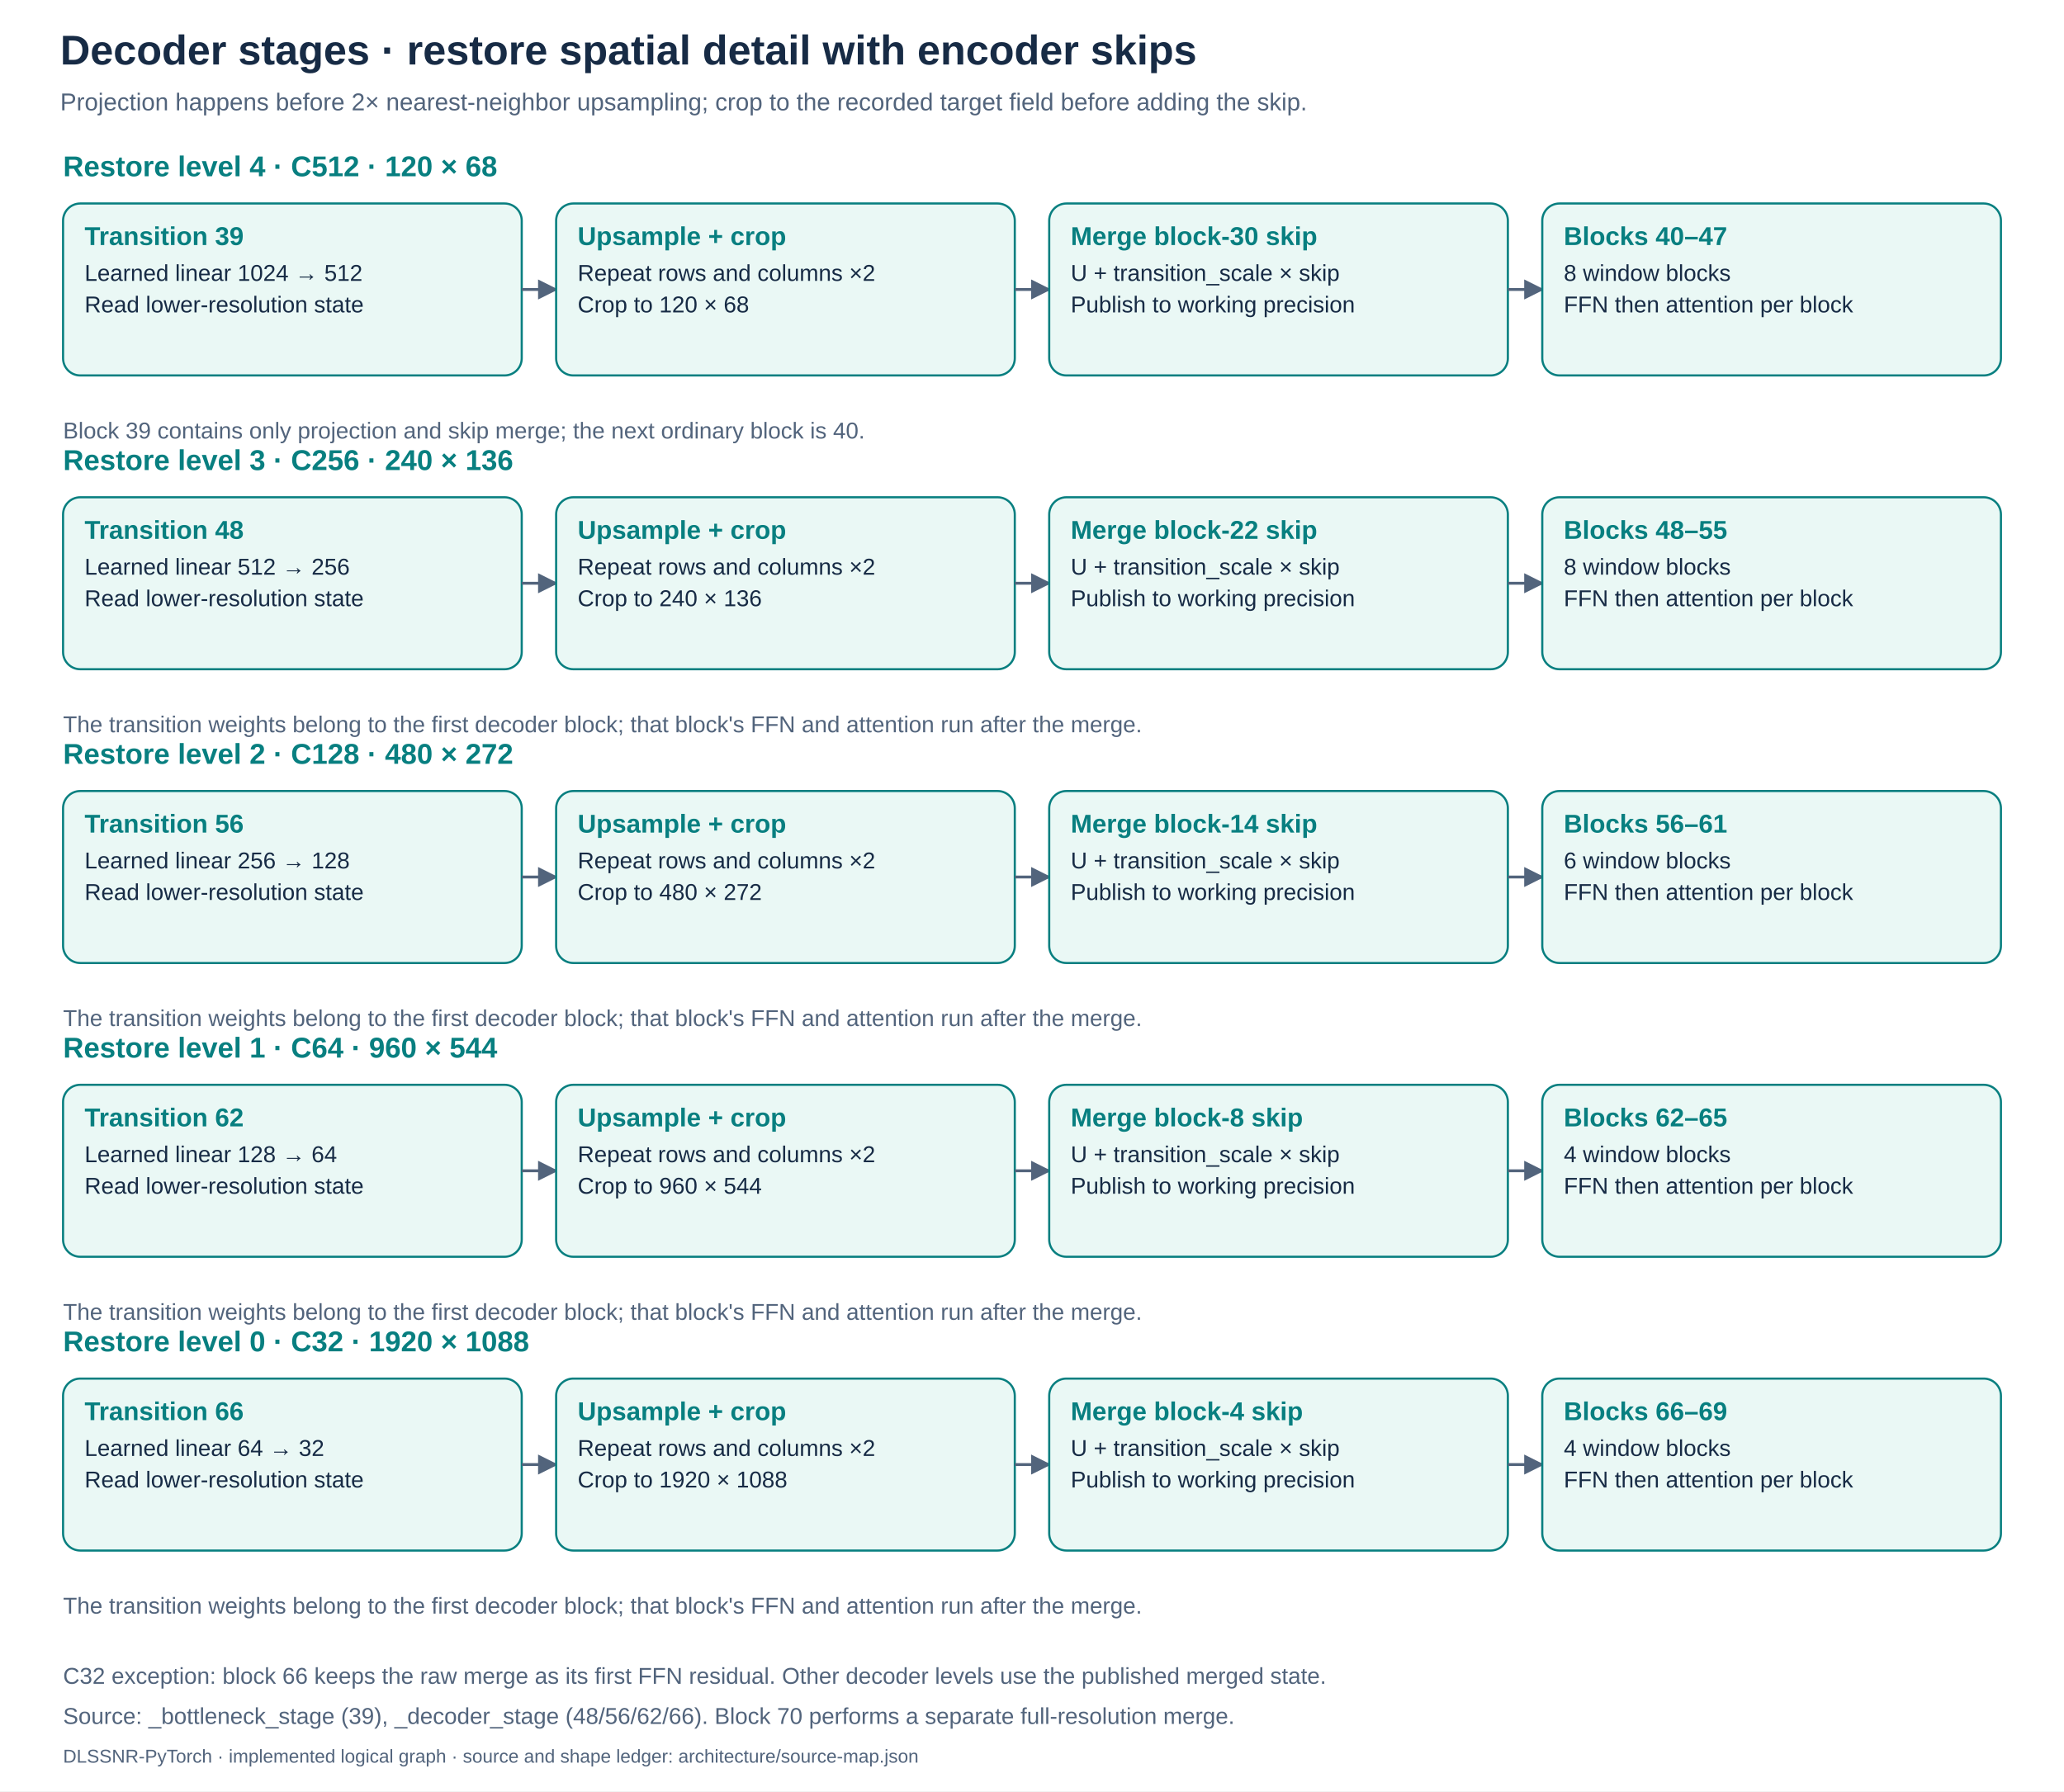
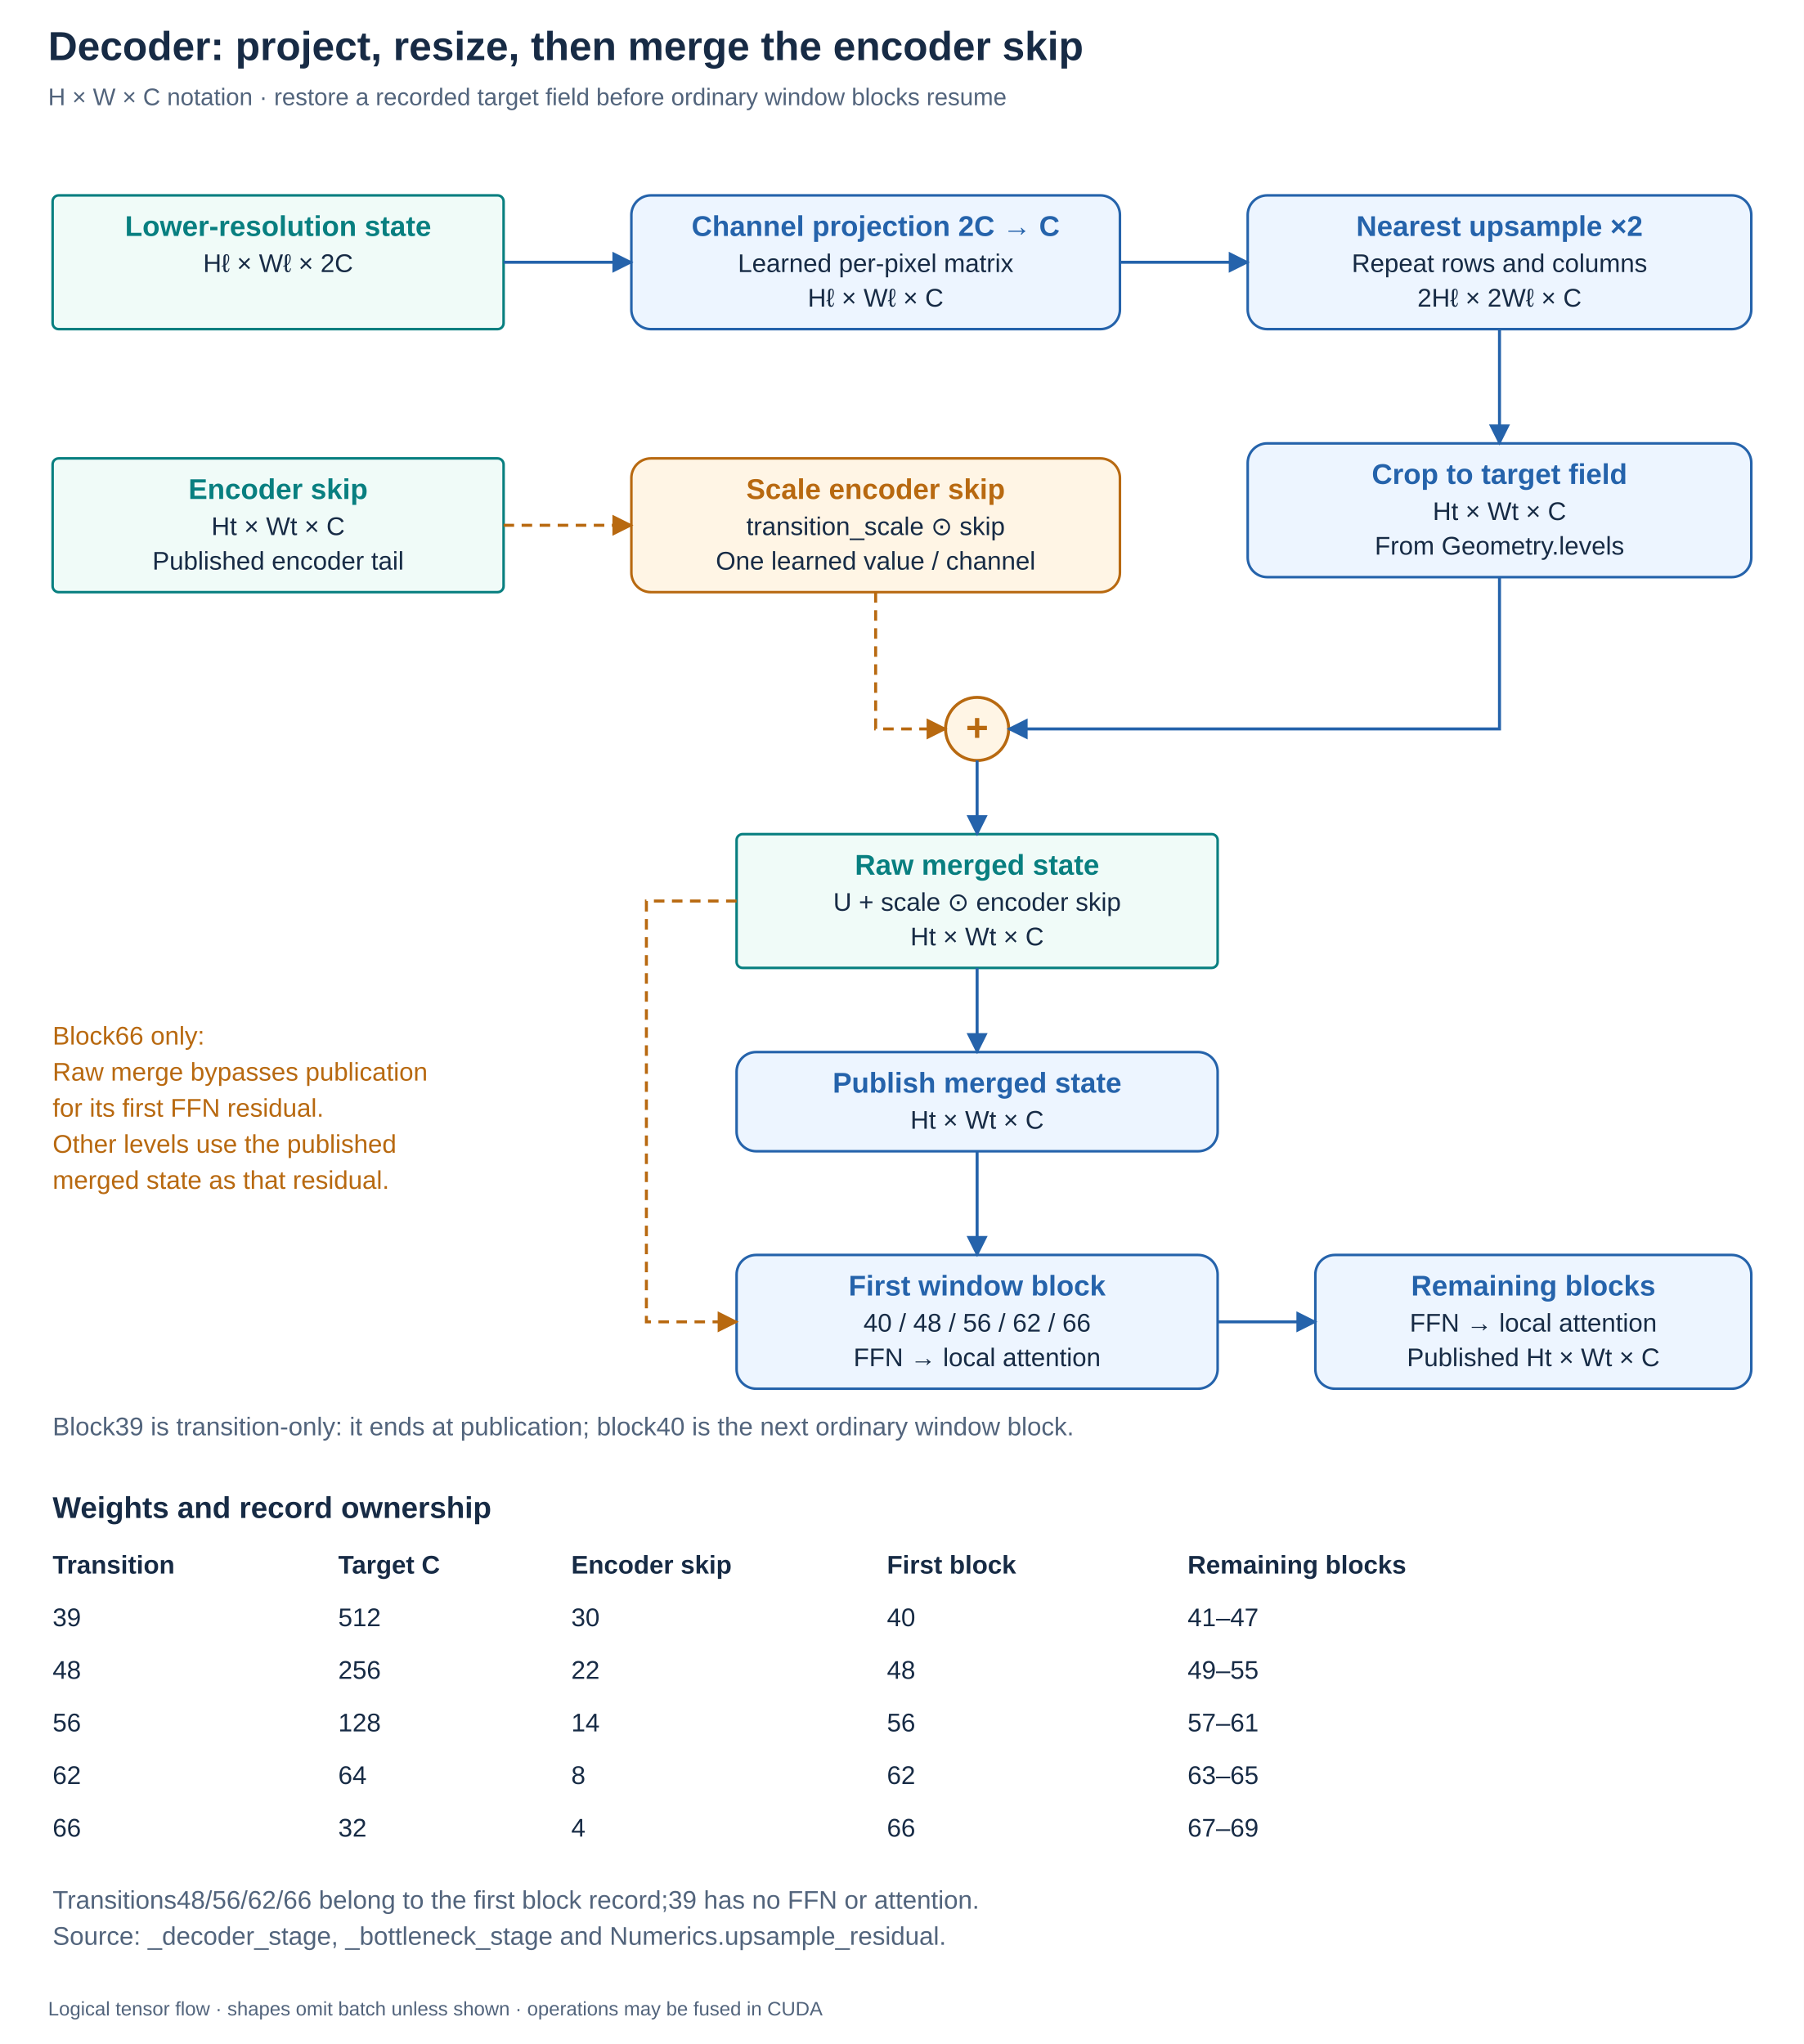
- <svg xmlns="http://www.w3.org/2000/svg" width="1440" height="1250" viewBox="0 0 1440 1250" role="img" aria-labelledby="title desc">
+ <svg xmlns="http://www.w3.org/2000/svg" width="1200" height="1360" viewBox="0 0 1200 1360" role="img" aria-labelledby="title desc">
  <defs>
-     <marker id="arrow" viewBox="0 0 10 10" refX="9" refY="5" markerWidth="7" markerHeight="7" orient="auto-start-reverse">
-       <path d="M0 0 L10 5 L0 10 Z" fill="context-stroke" />
+     <marker id="arrow-flow" viewBox="0 0 10 10" refX="9" refY="5" markerWidth="7" markerHeight="7" orient="auto-start-reverse">
+       <path d="M0 0 L10 5 L0 10 Z" fill="#2563ab" />
+     </marker>
+     <marker id="arrow-tensor" viewBox="0 0 10 10" refX="9" refY="5" markerWidth="7" markerHeight="7" orient="auto-start-reverse">
+       <path d="M0 0 L10 5 L0 10 Z" fill="#087f80" />
+     </marker>
+     <marker id="arrow-skip" viewBox="0 0 10 10" refX="9" refY="5" markerWidth="7" markerHeight="7" orient="auto-start-reverse">
+       <path d="M0 0 L10 5 L0 10 Z" fill="#b86910" />
+     </marker>
+     <marker id="arrow-attention" viewBox="0 0 10 10" refX="9" refY="5" markerWidth="7" markerHeight="7" orient="auto-start-reverse">
+       <path d="M0 0 L10 5 L0 10 Z" fill="#7750aa" />
+     </marker>
+     <marker id="arrow-muted" viewBox="0 0 10 10" refX="9" refY="5" markerWidth="7" markerHeight="7" orient="auto-start-reverse">
+       <path d="M0 0 L10 5 L0 10 Z" fill="#52647c" />
    </marker>
  </defs>
-   <rect width="1440" height="100%" fill="#ffffff" />
-   <text x="42" y="45" fill="#172b45" font-family="Segoe UI,Arial,sans-serif" font-size="29" font-weight="650" text-anchor="start">Decoder stages · restore spatial detail with encoder skips</text>
-   <text x="42" y="77" fill="#52647c" font-family="Segoe UI,Arial,sans-serif" font-size="17" font-weight="400" text-anchor="start">Projection happens before 2× nearest-neighbor upsampling; crop to the recorded target field before adding the skip.</text>
-   <text x="44" y="123" fill="#087f80" font-family="Segoe UI,Arial,sans-serif" font-size="20" font-weight="650" text-anchor="start">Restore level 4 · C512 · 120 × 68</text>
-   <rect x="44" y="142" width="320.0" height="120" rx="12" fill="#eaf8f5" stroke="#087f80" stroke-width="1.5" />
-   <text x="59" y="171" fill="#087f80" font-family="Segoe UI,Arial,sans-serif" font-size="18" font-weight="650" text-anchor="start">Transition 39</text>
-   <text x="59" y="196" fill="#172b45" font-family="Segoe UI,Arial,sans-serif" font-size="16" font-weight="400" text-anchor="start">Learned linear 1024 → 512</text>
-   <text x="59" y="218" fill="#172b45" font-family="Segoe UI,Arial,sans-serif" font-size="16" font-weight="400" text-anchor="start">Read lower-resolution state</text>
-   <path d="M 364.0,202.0 L 388.0,202.0" fill="none" stroke="#52647c" stroke-width="2" marker-end="url(#arrow)" />
-   <rect x="388.0" y="142" width="320.0" height="120" rx="12" fill="#eaf8f5" stroke="#087f80" stroke-width="1.5" />
-   <text x="403.0" y="171" fill="#087f80" font-family="Segoe UI,Arial,sans-serif" font-size="18" font-weight="650" text-anchor="start">Upsample + crop</text>
-   <text x="403.0" y="196" fill="#172b45" font-family="Segoe UI,Arial,sans-serif" font-size="16" font-weight="400" text-anchor="start">Repeat rows and columns ×2</text>
-   <text x="403.0" y="218" fill="#172b45" font-family="Segoe UI,Arial,sans-serif" font-size="16" font-weight="400" text-anchor="start">Crop to 120 × 68</text>
-   <path d="M 708.0,202.0 L 732.0,202.0" fill="none" stroke="#52647c" stroke-width="2" marker-end="url(#arrow)" />
-   <rect x="732.0" y="142" width="320.0" height="120" rx="12" fill="#eaf8f5" stroke="#087f80" stroke-width="1.5" />
-   <text x="747.0" y="171" fill="#087f80" font-family="Segoe UI,Arial,sans-serif" font-size="18" font-weight="650" text-anchor="start">Merge block-30 skip</text>
-   <text x="747.0" y="196" fill="#172b45" font-family="Segoe UI,Arial,sans-serif" font-size="16" font-weight="400" text-anchor="start">U + transition_scale × skip</text>
-   <text x="747.0" y="218" fill="#172b45" font-family="Segoe UI,Arial,sans-serif" font-size="16" font-weight="400" text-anchor="start">Publish to working precision</text>
-   <path d="M 1052.0,202.0 L 1076.0,202.0" fill="none" stroke="#52647c" stroke-width="2" marker-end="url(#arrow)" />
-   <rect x="1076.0" y="142" width="320.0" height="120" rx="12" fill="#eaf8f5" stroke="#087f80" stroke-width="1.5" />
-   <text x="1091.0" y="171" fill="#087f80" font-family="Segoe UI,Arial,sans-serif" font-size="18" font-weight="650" text-anchor="start">Blocks 40–47</text>
-   <text x="1091.0" y="196" fill="#172b45" font-family="Segoe UI,Arial,sans-serif" font-size="16" font-weight="400" text-anchor="start">8 window blocks</text>
-   <text x="1091.0" y="218" fill="#172b45" font-family="Segoe UI,Arial,sans-serif" font-size="16" font-weight="400" text-anchor="start">FFN then attention per block</text>
-   <text x="44" y="306" fill="#52647c" font-family="Segoe UI,Arial,sans-serif" font-size="16" font-weight="400" text-anchor="start">Block 39 contains only projection and skip merge; the next ordinary block is 40.</text>
-   <text x="44" y="328" fill="#087f80" font-family="Segoe UI,Arial,sans-serif" font-size="20" font-weight="650" text-anchor="start">Restore level 3 · C256 · 240 × 136</text>
-   <rect x="44" y="347" width="320.0" height="120" rx="12" fill="#eaf8f5" stroke="#087f80" stroke-width="1.5" />
-   <text x="59" y="376" fill="#087f80" font-family="Segoe UI,Arial,sans-serif" font-size="18" font-weight="650" text-anchor="start">Transition 48</text>
-   <text x="59" y="401" fill="#172b45" font-family="Segoe UI,Arial,sans-serif" font-size="16" font-weight="400" text-anchor="start">Learned linear 512 → 256</text>
-   <text x="59" y="423" fill="#172b45" font-family="Segoe UI,Arial,sans-serif" font-size="16" font-weight="400" text-anchor="start">Read lower-resolution state</text>
-   <path d="M 364.0,407.0 L 388.0,407.0" fill="none" stroke="#52647c" stroke-width="2" marker-end="url(#arrow)" />
-   <rect x="388.0" y="347" width="320.0" height="120" rx="12" fill="#eaf8f5" stroke="#087f80" stroke-width="1.5" />
-   <text x="403.0" y="376" fill="#087f80" font-family="Segoe UI,Arial,sans-serif" font-size="18" font-weight="650" text-anchor="start">Upsample + crop</text>
-   <text x="403.0" y="401" fill="#172b45" font-family="Segoe UI,Arial,sans-serif" font-size="16" font-weight="400" text-anchor="start">Repeat rows and columns ×2</text>
-   <text x="403.0" y="423" fill="#172b45" font-family="Segoe UI,Arial,sans-serif" font-size="16" font-weight="400" text-anchor="start">Crop to 240 × 136</text>
-   <path d="M 708.0,407.0 L 732.0,407.0" fill="none" stroke="#52647c" stroke-width="2" marker-end="url(#arrow)" />
-   <rect x="732.0" y="347" width="320.0" height="120" rx="12" fill="#eaf8f5" stroke="#087f80" stroke-width="1.5" />
-   <text x="747.0" y="376" fill="#087f80" font-family="Segoe UI,Arial,sans-serif" font-size="18" font-weight="650" text-anchor="start">Merge block-22 skip</text>
-   <text x="747.0" y="401" fill="#172b45" font-family="Segoe UI,Arial,sans-serif" font-size="16" font-weight="400" text-anchor="start">U + transition_scale × skip</text>
-   <text x="747.0" y="423" fill="#172b45" font-family="Segoe UI,Arial,sans-serif" font-size="16" font-weight="400" text-anchor="start">Publish to working precision</text>
-   <path d="M 1052.0,407.0 L 1076.0,407.0" fill="none" stroke="#52647c" stroke-width="2" marker-end="url(#arrow)" />
-   <rect x="1076.0" y="347" width="320.0" height="120" rx="12" fill="#eaf8f5" stroke="#087f80" stroke-width="1.5" />
-   <text x="1091.0" y="376" fill="#087f80" font-family="Segoe UI,Arial,sans-serif" font-size="18" font-weight="650" text-anchor="start">Blocks 48–55</text>
-   <text x="1091.0" y="401" fill="#172b45" font-family="Segoe UI,Arial,sans-serif" font-size="16" font-weight="400" text-anchor="start">8 window blocks</text>
-   <text x="1091.0" y="423" fill="#172b45" font-family="Segoe UI,Arial,sans-serif" font-size="16" font-weight="400" text-anchor="start">FFN then attention per block</text>
-   <text x="44" y="511" fill="#52647c" font-family="Segoe UI,Arial,sans-serif" font-size="16" font-weight="400" text-anchor="start">The transition weights belong to the first decoder block; that block's FFN and attention run after the merge.</text>
-   <text x="44" y="533" fill="#087f80" font-family="Segoe UI,Arial,sans-serif" font-size="20" font-weight="650" text-anchor="start">Restore level 2 · C128 · 480 × 272</text>
-   <rect x="44" y="552" width="320.0" height="120" rx="12" fill="#eaf8f5" stroke="#087f80" stroke-width="1.5" />
-   <text x="59" y="581" fill="#087f80" font-family="Segoe UI,Arial,sans-serif" font-size="18" font-weight="650" text-anchor="start">Transition 56</text>
-   <text x="59" y="606" fill="#172b45" font-family="Segoe UI,Arial,sans-serif" font-size="16" font-weight="400" text-anchor="start">Learned linear 256 → 128</text>
-   <text x="59" y="628" fill="#172b45" font-family="Segoe UI,Arial,sans-serif" font-size="16" font-weight="400" text-anchor="start">Read lower-resolution state</text>
-   <path d="M 364.0,612.0 L 388.0,612.0" fill="none" stroke="#52647c" stroke-width="2" marker-end="url(#arrow)" />
-   <rect x="388.0" y="552" width="320.0" height="120" rx="12" fill="#eaf8f5" stroke="#087f80" stroke-width="1.5" />
-   <text x="403.0" y="581" fill="#087f80" font-family="Segoe UI,Arial,sans-serif" font-size="18" font-weight="650" text-anchor="start">Upsample + crop</text>
-   <text x="403.0" y="606" fill="#172b45" font-family="Segoe UI,Arial,sans-serif" font-size="16" font-weight="400" text-anchor="start">Repeat rows and columns ×2</text>
-   <text x="403.0" y="628" fill="#172b45" font-family="Segoe UI,Arial,sans-serif" font-size="16" font-weight="400" text-anchor="start">Crop to 480 × 272</text>
-   <path d="M 708.0,612.0 L 732.0,612.0" fill="none" stroke="#52647c" stroke-width="2" marker-end="url(#arrow)" />
-   <rect x="732.0" y="552" width="320.0" height="120" rx="12" fill="#eaf8f5" stroke="#087f80" stroke-width="1.5" />
-   <text x="747.0" y="581" fill="#087f80" font-family="Segoe UI,Arial,sans-serif" font-size="18" font-weight="650" text-anchor="start">Merge block-14 skip</text>
-   <text x="747.0" y="606" fill="#172b45" font-family="Segoe UI,Arial,sans-serif" font-size="16" font-weight="400" text-anchor="start">U + transition_scale × skip</text>
-   <text x="747.0" y="628" fill="#172b45" font-family="Segoe UI,Arial,sans-serif" font-size="16" font-weight="400" text-anchor="start">Publish to working precision</text>
-   <path d="M 1052.0,612.0 L 1076.0,612.0" fill="none" stroke="#52647c" stroke-width="2" marker-end="url(#arrow)" />
-   <rect x="1076.0" y="552" width="320.0" height="120" rx="12" fill="#eaf8f5" stroke="#087f80" stroke-width="1.5" />
-   <text x="1091.0" y="581" fill="#087f80" font-family="Segoe UI,Arial,sans-serif" font-size="18" font-weight="650" text-anchor="start">Blocks 56–61</text>
-   <text x="1091.0" y="606" fill="#172b45" font-family="Segoe UI,Arial,sans-serif" font-size="16" font-weight="400" text-anchor="start">6 window blocks</text>
-   <text x="1091.0" y="628" fill="#172b45" font-family="Segoe UI,Arial,sans-serif" font-size="16" font-weight="400" text-anchor="start">FFN then attention per block</text>
-   <text x="44" y="716" fill="#52647c" font-family="Segoe UI,Arial,sans-serif" font-size="16" font-weight="400" text-anchor="start">The transition weights belong to the first decoder block; that block's FFN and attention run after the merge.</text>
-   <text x="44" y="738" fill="#087f80" font-family="Segoe UI,Arial,sans-serif" font-size="20" font-weight="650" text-anchor="start">Restore level 1 · C64 · 960 × 544</text>
-   <rect x="44" y="757" width="320.0" height="120" rx="12" fill="#eaf8f5" stroke="#087f80" stroke-width="1.5" />
-   <text x="59" y="786" fill="#087f80" font-family="Segoe UI,Arial,sans-serif" font-size="18" font-weight="650" text-anchor="start">Transition 62</text>
-   <text x="59" y="811" fill="#172b45" font-family="Segoe UI,Arial,sans-serif" font-size="16" font-weight="400" text-anchor="start">Learned linear 128 → 64</text>
-   <text x="59" y="833" fill="#172b45" font-family="Segoe UI,Arial,sans-serif" font-size="16" font-weight="400" text-anchor="start">Read lower-resolution state</text>
-   <path d="M 364.0,817.0 L 388.0,817.0" fill="none" stroke="#52647c" stroke-width="2" marker-end="url(#arrow)" />
-   <rect x="388.0" y="757" width="320.0" height="120" rx="12" fill="#eaf8f5" stroke="#087f80" stroke-width="1.5" />
-   <text x="403.0" y="786" fill="#087f80" font-family="Segoe UI,Arial,sans-serif" font-size="18" font-weight="650" text-anchor="start">Upsample + crop</text>
-   <text x="403.0" y="811" fill="#172b45" font-family="Segoe UI,Arial,sans-serif" font-size="16" font-weight="400" text-anchor="start">Repeat rows and columns ×2</text>
-   <text x="403.0" y="833" fill="#172b45" font-family="Segoe UI,Arial,sans-serif" font-size="16" font-weight="400" text-anchor="start">Crop to 960 × 544</text>
-   <path d="M 708.0,817.0 L 732.0,817.0" fill="none" stroke="#52647c" stroke-width="2" marker-end="url(#arrow)" />
-   <rect x="732.0" y="757" width="320.0" height="120" rx="12" fill="#eaf8f5" stroke="#087f80" stroke-width="1.5" />
-   <text x="747.0" y="786" fill="#087f80" font-family="Segoe UI,Arial,sans-serif" font-size="18" font-weight="650" text-anchor="start">Merge block-8 skip</text>
-   <text x="747.0" y="811" fill="#172b45" font-family="Segoe UI,Arial,sans-serif" font-size="16" font-weight="400" text-anchor="start">U + transition_scale × skip</text>
-   <text x="747.0" y="833" fill="#172b45" font-family="Segoe UI,Arial,sans-serif" font-size="16" font-weight="400" text-anchor="start">Publish to working precision</text>
-   <path d="M 1052.0,817.0 L 1076.0,817.0" fill="none" stroke="#52647c" stroke-width="2" marker-end="url(#arrow)" />
-   <rect x="1076.0" y="757" width="320.0" height="120" rx="12" fill="#eaf8f5" stroke="#087f80" stroke-width="1.5" />
-   <text x="1091.0" y="786" fill="#087f80" font-family="Segoe UI,Arial,sans-serif" font-size="18" font-weight="650" text-anchor="start">Blocks 62–65</text>
-   <text x="1091.0" y="811" fill="#172b45" font-family="Segoe UI,Arial,sans-serif" font-size="16" font-weight="400" text-anchor="start">4 window blocks</text>
-   <text x="1091.0" y="833" fill="#172b45" font-family="Segoe UI,Arial,sans-serif" font-size="16" font-weight="400" text-anchor="start">FFN then attention per block</text>
-   <text x="44" y="921" fill="#52647c" font-family="Segoe UI,Arial,sans-serif" font-size="16" font-weight="400" text-anchor="start">The transition weights belong to the first decoder block; that block's FFN and attention run after the merge.</text>
-   <text x="44" y="943" fill="#087f80" font-family="Segoe UI,Arial,sans-serif" font-size="20" font-weight="650" text-anchor="start">Restore level 0 · C32 · 1920 × 1088</text>
-   <rect x="44" y="962" width="320.0" height="120" rx="12" fill="#eaf8f5" stroke="#087f80" stroke-width="1.5" />
-   <text x="59" y="991" fill="#087f80" font-family="Segoe UI,Arial,sans-serif" font-size="18" font-weight="650" text-anchor="start">Transition 66</text>
-   <text x="59" y="1016" fill="#172b45" font-family="Segoe UI,Arial,sans-serif" font-size="16" font-weight="400" text-anchor="start">Learned linear 64 → 32</text>
-   <text x="59" y="1038" fill="#172b45" font-family="Segoe UI,Arial,sans-serif" font-size="16" font-weight="400" text-anchor="start">Read lower-resolution state</text>
-   <path d="M 364.0,1022.0 L 388.0,1022.0" fill="none" stroke="#52647c" stroke-width="2" marker-end="url(#arrow)" />
-   <rect x="388.0" y="962" width="320.0" height="120" rx="12" fill="#eaf8f5" stroke="#087f80" stroke-width="1.5" />
-   <text x="403.0" y="991" fill="#087f80" font-family="Segoe UI,Arial,sans-serif" font-size="18" font-weight="650" text-anchor="start">Upsample + crop</text>
-   <text x="403.0" y="1016" fill="#172b45" font-family="Segoe UI,Arial,sans-serif" font-size="16" font-weight="400" text-anchor="start">Repeat rows and columns ×2</text>
-   <text x="403.0" y="1038" fill="#172b45" font-family="Segoe UI,Arial,sans-serif" font-size="16" font-weight="400" text-anchor="start">Crop to 1920 × 1088</text>
-   <path d="M 708.0,1022.0 L 732.0,1022.0" fill="none" stroke="#52647c" stroke-width="2" marker-end="url(#arrow)" />
-   <rect x="732.0" y="962" width="320.0" height="120" rx="12" fill="#eaf8f5" stroke="#087f80" stroke-width="1.5" />
-   <text x="747.0" y="991" fill="#087f80" font-family="Segoe UI,Arial,sans-serif" font-size="18" font-weight="650" text-anchor="start">Merge block-4 skip</text>
-   <text x="747.0" y="1016" fill="#172b45" font-family="Segoe UI,Arial,sans-serif" font-size="16" font-weight="400" text-anchor="start">U + transition_scale × skip</text>
-   <text x="747.0" y="1038" fill="#172b45" font-family="Segoe UI,Arial,sans-serif" font-size="16" font-weight="400" text-anchor="start">Publish to working precision</text>
-   <path d="M 1052.0,1022.0 L 1076.0,1022.0" fill="none" stroke="#52647c" stroke-width="2" marker-end="url(#arrow)" />
-   <rect x="1076.0" y="962" width="320.0" height="120" rx="12" fill="#eaf8f5" stroke="#087f80" stroke-width="1.5" />
-   <text x="1091.0" y="991" fill="#087f80" font-family="Segoe UI,Arial,sans-serif" font-size="18" font-weight="650" text-anchor="start">Blocks 66–69</text>
-   <text x="1091.0" y="1016" fill="#172b45" font-family="Segoe UI,Arial,sans-serif" font-size="16" font-weight="400" text-anchor="start">4 window blocks</text>
-   <text x="1091.0" y="1038" fill="#172b45" font-family="Segoe UI,Arial,sans-serif" font-size="16" font-weight="400" text-anchor="start">FFN then attention per block</text>
-   <text x="44" y="1126" fill="#52647c" font-family="Segoe UI,Arial,sans-serif" font-size="16" font-weight="400" text-anchor="start">The transition weights belong to the first decoder block; that block's FFN and attention run after the merge.</text>
-   <text x="44" y="1175" fill="#52647c" font-family="Segoe UI,Arial,sans-serif" font-size="16" font-weight="400" text-anchor="start">C32 exception: block 66 keeps the raw merge as its first FFN residual. Other decoder levels use the published merged state.</text>
-   <text x="44" y="1203" fill="#52647c" font-family="Segoe UI,Arial,sans-serif" font-size="16" font-weight="400" text-anchor="start">Source: _bottleneck_stage (39), _decoder_stage (48/56/62/66). Block 70 performs a separate full-resolution merge.</text>
-   <text x="44" y="1230" fill="#52647c" font-family="Segoe UI,Arial,sans-serif" font-size="13" font-weight="400" text-anchor="start">DLSSNR-PyTorch · implemented logical graph · source and shape ledger: architecture/source-map.json</text>
+   <rect width="100%" height="100%" fill="white" />
+   <text x="32" y="40" fill="#172b45" font-family="Segoe UI,Arial,sans-serif" font-size="27" font-weight="600" text-anchor="start">Decoder: project, resize, then merge the encoder skip</text>
+   <text x="32" y="70" fill="#52647c" font-family="Segoe UI,Arial,sans-serif" font-size="16" font-weight="400" text-anchor="start">H × W × C notation · restore a recorded target field before ordinary window blocks resume</text>
+   <rect x="35" y="130" width="300" height="89" rx="4" fill="#f0fbf8" stroke="#087f80" stroke-width="1.7" />
+   <text x="185.0" y="157" fill="#087f80" font-family="Segoe UI,Arial,sans-serif" font-size="19" font-weight="600" text-anchor="middle">Lower-resolution state</text>
+   <text x="185.0" y="181" fill="#172b45" font-family="Segoe UI,Arial,sans-serif" font-size="17" font-weight="400" text-anchor="middle">Hℓ × Wℓ × 2C</text>
+   <rect x="420" y="130" width="325" height="89" rx="13" fill="#edf5ff" stroke="#2563ab" stroke-width="1.7" />
+   <text x="582.5" y="157" fill="#2563ab" font-family="Segoe UI,Arial,sans-serif" font-size="19" font-weight="600" text-anchor="middle">Channel projection 2C → C</text>
+   <text x="582.5" y="181" fill="#172b45" font-family="Segoe UI,Arial,sans-serif" font-size="17" font-weight="400" text-anchor="middle">Learned per-pixel matrix</text>
+   <text x="582.5" y="204" fill="#172b45" font-family="Segoe UI,Arial,sans-serif" font-size="17" font-weight="400" text-anchor="middle">Hℓ × Wℓ × C</text>
+   <rect x="830" y="130" width="335" height="89" rx="13" fill="#edf5ff" stroke="#2563ab" stroke-width="1.7" />
+   <text x="997.5" y="157" fill="#2563ab" font-family="Segoe UI,Arial,sans-serif" font-size="19" font-weight="600" text-anchor="middle">Nearest upsample ×2</text>
+   <text x="997.5" y="181" fill="#172b45" font-family="Segoe UI,Arial,sans-serif" font-size="17" font-weight="400" text-anchor="middle">Repeat rows and columns</text>
+   <text x="997.5" y="204" fill="#172b45" font-family="Segoe UI,Arial,sans-serif" font-size="17" font-weight="400" text-anchor="middle">2Hℓ × 2Wℓ × C</text>
+   <path d="M 335,174.5 L 420,174.5" fill="none" stroke="#2563ab" stroke-width="2" marker-end="url(#arrow-flow)" />
+   <path d="M 745,174.5 L 830,174.5" fill="none" stroke="#2563ab" stroke-width="2" marker-end="url(#arrow-flow)" />
+   <rect x="830" y="295" width="335" height="89" rx="13" fill="#edf5ff" stroke="#2563ab" stroke-width="1.7" />
+   <text x="997.5" y="322" fill="#2563ab" font-family="Segoe UI,Arial,sans-serif" font-size="19" font-weight="600" text-anchor="middle">Crop to target field</text>
+   <text x="997.5" y="346" fill="#172b45" font-family="Segoe UI,Arial,sans-serif" font-size="17" font-weight="400" text-anchor="middle">Ht × Wt × C</text>
+   <text x="997.5" y="369" fill="#172b45" font-family="Segoe UI,Arial,sans-serif" font-size="17" font-weight="400" text-anchor="middle">From Geometry.levels</text>
+   <path d="M 997.5,219 L 997.5,295" fill="none" stroke="#2563ab" stroke-width="2" marker-end="url(#arrow-flow)" />
+   <rect x="35" y="305" width="300" height="89" rx="4" fill="#f0fbf8" stroke="#087f80" stroke-width="1.7" />
+   <text x="185.0" y="332" fill="#087f80" font-family="Segoe UI,Arial,sans-serif" font-size="19" font-weight="600" text-anchor="middle">Encoder skip</text>
+   <text x="185.0" y="356" fill="#172b45" font-family="Segoe UI,Arial,sans-serif" font-size="17" font-weight="400" text-anchor="middle">Ht × Wt × C</text>
+   <text x="185.0" y="379" fill="#172b45" font-family="Segoe UI,Arial,sans-serif" font-size="17" font-weight="400" text-anchor="middle">Published encoder tail</text>
+   <rect x="420" y="305" width="325" height="89" rx="13" fill="#fff5e5" stroke="#b86910" stroke-width="1.7" />
+   <text x="582.5" y="332" fill="#b86910" font-family="Segoe UI,Arial,sans-serif" font-size="19" font-weight="600" text-anchor="middle">Scale encoder skip</text>
+   <text x="582.5" y="356" fill="#172b45" font-family="Segoe UI,Arial,sans-serif" font-size="17" font-weight="400" text-anchor="middle">transition_scale ⊙ skip</text>
+   <text x="582.5" y="379" fill="#172b45" font-family="Segoe UI,Arial,sans-serif" font-size="17" font-weight="400" text-anchor="middle">One learned value / channel</text>
+   <path d="M 335,349.5 L 420,349.5" fill="none" stroke="#b86910" stroke-width="2" stroke-dasharray="7 5" marker-end="url(#arrow-skip)" />
+   <circle cx="650" cy="485" r="21" fill="#fff5e5" stroke="#b86910" stroke-width="2" />
+   <text x="650" y="493" fill="#b86910" font-family="Segoe UI,Arial,sans-serif" font-size="26" font-weight="600" text-anchor="middle">+</text>
+   <path d="M 997.5,384 L 997.5,485 L 671,485.0" fill="none" stroke="#2563ab" stroke-width="2" marker-end="url(#arrow-flow)" />
+   <path d="M 582.5,394 L 582.5,485 L 629,485.0" fill="none" stroke="#b86910" stroke-width="2" stroke-dasharray="7 5" marker-end="url(#arrow-skip)" />
+   <rect x="490" y="555" width="320" height="89" rx="4" fill="#f0fbf8" stroke="#087f80" stroke-width="1.7" />
+   <text x="650.0" y="582" fill="#087f80" font-family="Segoe UI,Arial,sans-serif" font-size="19" font-weight="600" text-anchor="middle">Raw merged state</text>
+   <text x="650.0" y="606" fill="#172b45" font-family="Segoe UI,Arial,sans-serif" font-size="17" font-weight="400" text-anchor="middle">U + scale ⊙ encoder skip</text>
+   <text x="650.0" y="629" fill="#172b45" font-family="Segoe UI,Arial,sans-serif" font-size="17" font-weight="400" text-anchor="middle">Ht × Wt × C</text>
+   <path d="M 650.0,506 L 650.0,555" fill="none" stroke="#2563ab" stroke-width="2" marker-end="url(#arrow-flow)" />
+   <rect x="490" y="700" width="320" height="66" rx="13" fill="#edf5ff" stroke="#2563ab" stroke-width="1.7" />
+   <text x="650.0" y="727" fill="#2563ab" font-family="Segoe UI,Arial,sans-serif" font-size="19" font-weight="600" text-anchor="middle">Publish merged state</text>
+   <text x="650.0" y="751" fill="#172b45" font-family="Segoe UI,Arial,sans-serif" font-size="17" font-weight="400" text-anchor="middle">Ht × Wt × C</text>
+   <path d="M 650.0,644 L 650.0,700" fill="none" stroke="#2563ab" stroke-width="2" marker-end="url(#arrow-flow)" />
+   <rect x="490" y="835" width="320" height="89" rx="13" fill="#edf5ff" stroke="#2563ab" stroke-width="1.7" />
+   <text x="650.0" y="862" fill="#2563ab" font-family="Segoe UI,Arial,sans-serif" font-size="19" font-weight="600" text-anchor="middle">First window block</text>
+   <text x="650.0" y="886" fill="#172b45" font-family="Segoe UI,Arial,sans-serif" font-size="17" font-weight="400" text-anchor="middle">40 / 48 / 56 / 62 / 66</text>
+   <text x="650.0" y="909" fill="#172b45" font-family="Segoe UI,Arial,sans-serif" font-size="17" font-weight="400" text-anchor="middle">FFN → local attention</text>
+   <path d="M 650.0,766 L 650.0,835" fill="none" stroke="#2563ab" stroke-width="2" marker-end="url(#arrow-flow)" />
+   <rect x="875" y="835" width="290" height="89" rx="13" fill="#edf5ff" stroke="#2563ab" stroke-width="1.7" />
+   <text x="1020.0" y="862" fill="#2563ab" font-family="Segoe UI,Arial,sans-serif" font-size="19" font-weight="600" text-anchor="middle">Remaining blocks</text>
+   <text x="1020.0" y="886" fill="#172b45" font-family="Segoe UI,Arial,sans-serif" font-size="17" font-weight="400" text-anchor="middle">FFN → local attention</text>
+   <text x="1020.0" y="909" fill="#172b45" font-family="Segoe UI,Arial,sans-serif" font-size="17" font-weight="400" text-anchor="middle">Published Ht × Wt × C</text>
+   <path d="M 810,879.5 L 875,879.5" fill="none" stroke="#2563ab" stroke-width="2" marker-end="url(#arrow-flow)" />
+   <path d="M 490,599.5 L 430,599.5 L 430,879.5 L 490,879.5" fill="none" stroke="#b86910" stroke-width="2" stroke-dasharray="7 5" marker-end="url(#arrow-skip)" />
+   <text x="35" y="695" fill="#b86910" font-family="Segoe UI,Arial,sans-serif" font-size="17" font-weight="400" text-anchor="start">Block66 only:</text>
+   <text x="35" y="719" fill="#b86910" font-family="Segoe UI,Arial,sans-serif" font-size="17" font-weight="400" text-anchor="start">Raw merge bypasses publication</text>
+   <text x="35" y="743" fill="#b86910" font-family="Segoe UI,Arial,sans-serif" font-size="17" font-weight="400" text-anchor="start">for its first FFN residual.</text>
+   <text x="35" y="767" fill="#b86910" font-family="Segoe UI,Arial,sans-serif" font-size="17" font-weight="400" text-anchor="start">Other levels use the published</text>
+   <text x="35" y="791" fill="#b86910" font-family="Segoe UI,Arial,sans-serif" font-size="17" font-weight="400" text-anchor="start">merged state as that residual.</text>
+   <text x="35" y="955" fill="#52647c" font-family="Segoe UI,Arial,sans-serif" font-size="17" font-weight="400" text-anchor="start">Block39 is transition-only: it ends at publication; block40 is the next ordinary window block.</text>
+   <text x="35" y="1010" fill="#172b45" font-family="Segoe UI,Arial,sans-serif" font-size="20" font-weight="600" text-anchor="start">Weights and record ownership</text>
+   <text x="35" y="1047" fill="#172b45" font-family="Segoe UI,Arial,sans-serif" font-size="17" font-weight="600" text-anchor="start">Transition</text>
+   <text x="225" y="1047" fill="#172b45" font-family="Segoe UI,Arial,sans-serif" font-size="17" font-weight="600" text-anchor="start">Target C</text>
+   <text x="380" y="1047" fill="#172b45" font-family="Segoe UI,Arial,sans-serif" font-size="17" font-weight="600" text-anchor="start">Encoder skip</text>
+   <text x="590" y="1047" fill="#172b45" font-family="Segoe UI,Arial,sans-serif" font-size="17" font-weight="600" text-anchor="start">First block</text>
+   <text x="790" y="1047" fill="#172b45" font-family="Segoe UI,Arial,sans-serif" font-size="17" font-weight="600" text-anchor="start">Remaining blocks</text>
+   <text x="35" y="1082" fill="#172b45" font-family="Segoe UI,Arial,sans-serif" font-size="17" font-weight="400" text-anchor="start">39</text>
+   <text x="225" y="1082" fill="#172b45" font-family="Segoe UI,Arial,sans-serif" font-size="17" font-weight="400" text-anchor="start">512</text>
+   <text x="380" y="1082" fill="#172b45" font-family="Segoe UI,Arial,sans-serif" font-size="17" font-weight="400" text-anchor="start">30</text>
+   <text x="590" y="1082" fill="#172b45" font-family="Segoe UI,Arial,sans-serif" font-size="17" font-weight="400" text-anchor="start">40</text>
+   <text x="790" y="1082" fill="#172b45" font-family="Segoe UI,Arial,sans-serif" font-size="17" font-weight="400" text-anchor="start">41–47</text>
+   <text x="35" y="1117" fill="#172b45" font-family="Segoe UI,Arial,sans-serif" font-size="17" font-weight="400" text-anchor="start">48</text>
+   <text x="225" y="1117" fill="#172b45" font-family="Segoe UI,Arial,sans-serif" font-size="17" font-weight="400" text-anchor="start">256</text>
+   <text x="380" y="1117" fill="#172b45" font-family="Segoe UI,Arial,sans-serif" font-size="17" font-weight="400" text-anchor="start">22</text>
+   <text x="590" y="1117" fill="#172b45" font-family="Segoe UI,Arial,sans-serif" font-size="17" font-weight="400" text-anchor="start">48</text>
+   <text x="790" y="1117" fill="#172b45" font-family="Segoe UI,Arial,sans-serif" font-size="17" font-weight="400" text-anchor="start">49–55</text>
+   <text x="35" y="1152" fill="#172b45" font-family="Segoe UI,Arial,sans-serif" font-size="17" font-weight="400" text-anchor="start">56</text>
+   <text x="225" y="1152" fill="#172b45" font-family="Segoe UI,Arial,sans-serif" font-size="17" font-weight="400" text-anchor="start">128</text>
+   <text x="380" y="1152" fill="#172b45" font-family="Segoe UI,Arial,sans-serif" font-size="17" font-weight="400" text-anchor="start">14</text>
+   <text x="590" y="1152" fill="#172b45" font-family="Segoe UI,Arial,sans-serif" font-size="17" font-weight="400" text-anchor="start">56</text>
+   <text x="790" y="1152" fill="#172b45" font-family="Segoe UI,Arial,sans-serif" font-size="17" font-weight="400" text-anchor="start">57–61</text>
+   <text x="35" y="1187" fill="#172b45" font-family="Segoe UI,Arial,sans-serif" font-size="17" font-weight="400" text-anchor="start">62</text>
+   <text x="225" y="1187" fill="#172b45" font-family="Segoe UI,Arial,sans-serif" font-size="17" font-weight="400" text-anchor="start">64</text>
+   <text x="380" y="1187" fill="#172b45" font-family="Segoe UI,Arial,sans-serif" font-size="17" font-weight="400" text-anchor="start">8</text>
+   <text x="590" y="1187" fill="#172b45" font-family="Segoe UI,Arial,sans-serif" font-size="17" font-weight="400" text-anchor="start">62</text>
+   <text x="790" y="1187" fill="#172b45" font-family="Segoe UI,Arial,sans-serif" font-size="17" font-weight="400" text-anchor="start">63–65</text>
+   <text x="35" y="1222" fill="#172b45" font-family="Segoe UI,Arial,sans-serif" font-size="17" font-weight="400" text-anchor="start">66</text>
+   <text x="225" y="1222" fill="#172b45" font-family="Segoe UI,Arial,sans-serif" font-size="17" font-weight="400" text-anchor="start">32</text>
+   <text x="380" y="1222" fill="#172b45" font-family="Segoe UI,Arial,sans-serif" font-size="17" font-weight="400" text-anchor="start">4</text>
+   <text x="590" y="1222" fill="#172b45" font-family="Segoe UI,Arial,sans-serif" font-size="17" font-weight="400" text-anchor="start">66</text>
+   <text x="790" y="1222" fill="#172b45" font-family="Segoe UI,Arial,sans-serif" font-size="17" font-weight="400" text-anchor="start">67–69</text>
+   <text x="35" y="1270" fill="#52647c" font-family="Segoe UI,Arial,sans-serif" font-size="17" font-weight="400" text-anchor="start">Transitions48/56/62/66 belong to the first block record;39 has no FFN or attention.</text>
+   <text x="35" y="1294" fill="#52647c" font-family="Segoe UI,Arial,sans-serif" font-size="17" font-weight="400" text-anchor="start">Source: _decoder_stage, _bottleneck_stage and Numerics.upsample_residual.</text>
+   <text x="32" y="1341" fill="#52647c" font-family="Segoe UI,Arial,sans-serif" font-size="13" font-weight="400" text-anchor="start">Logical tensor flow · shapes omit batch unless shown · operations may be fused in CUDA</text>
</svg>
